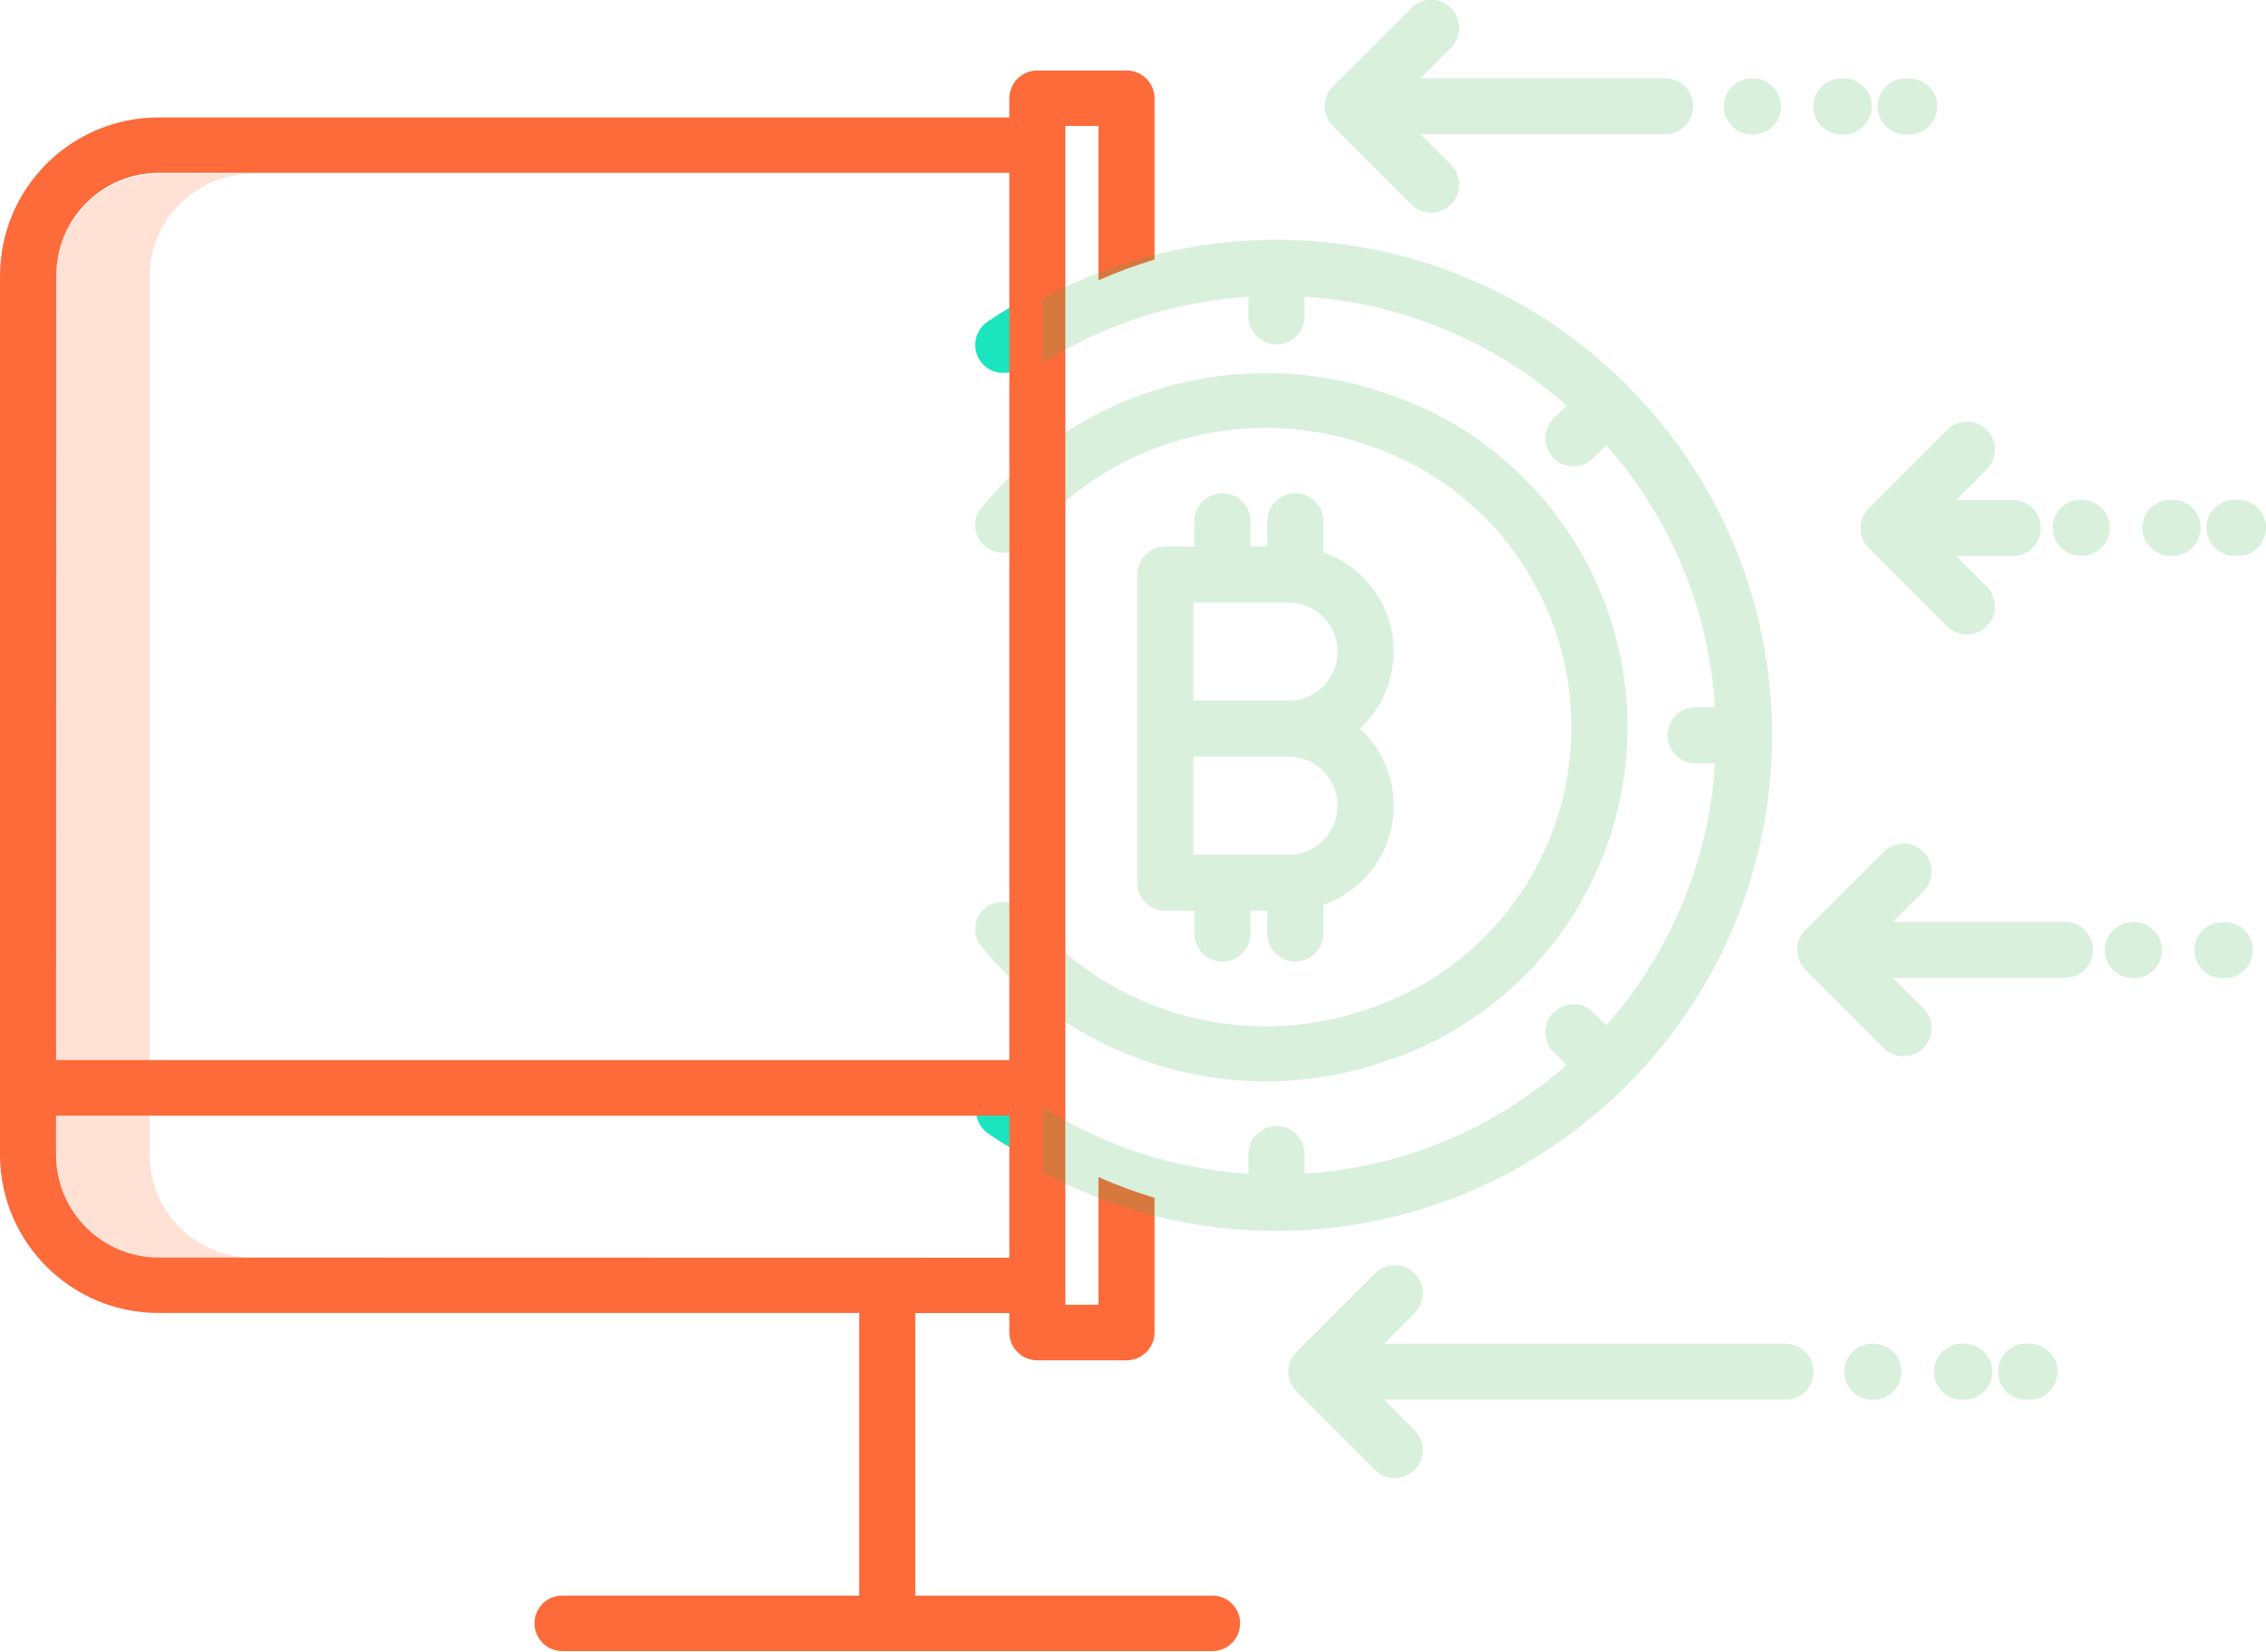
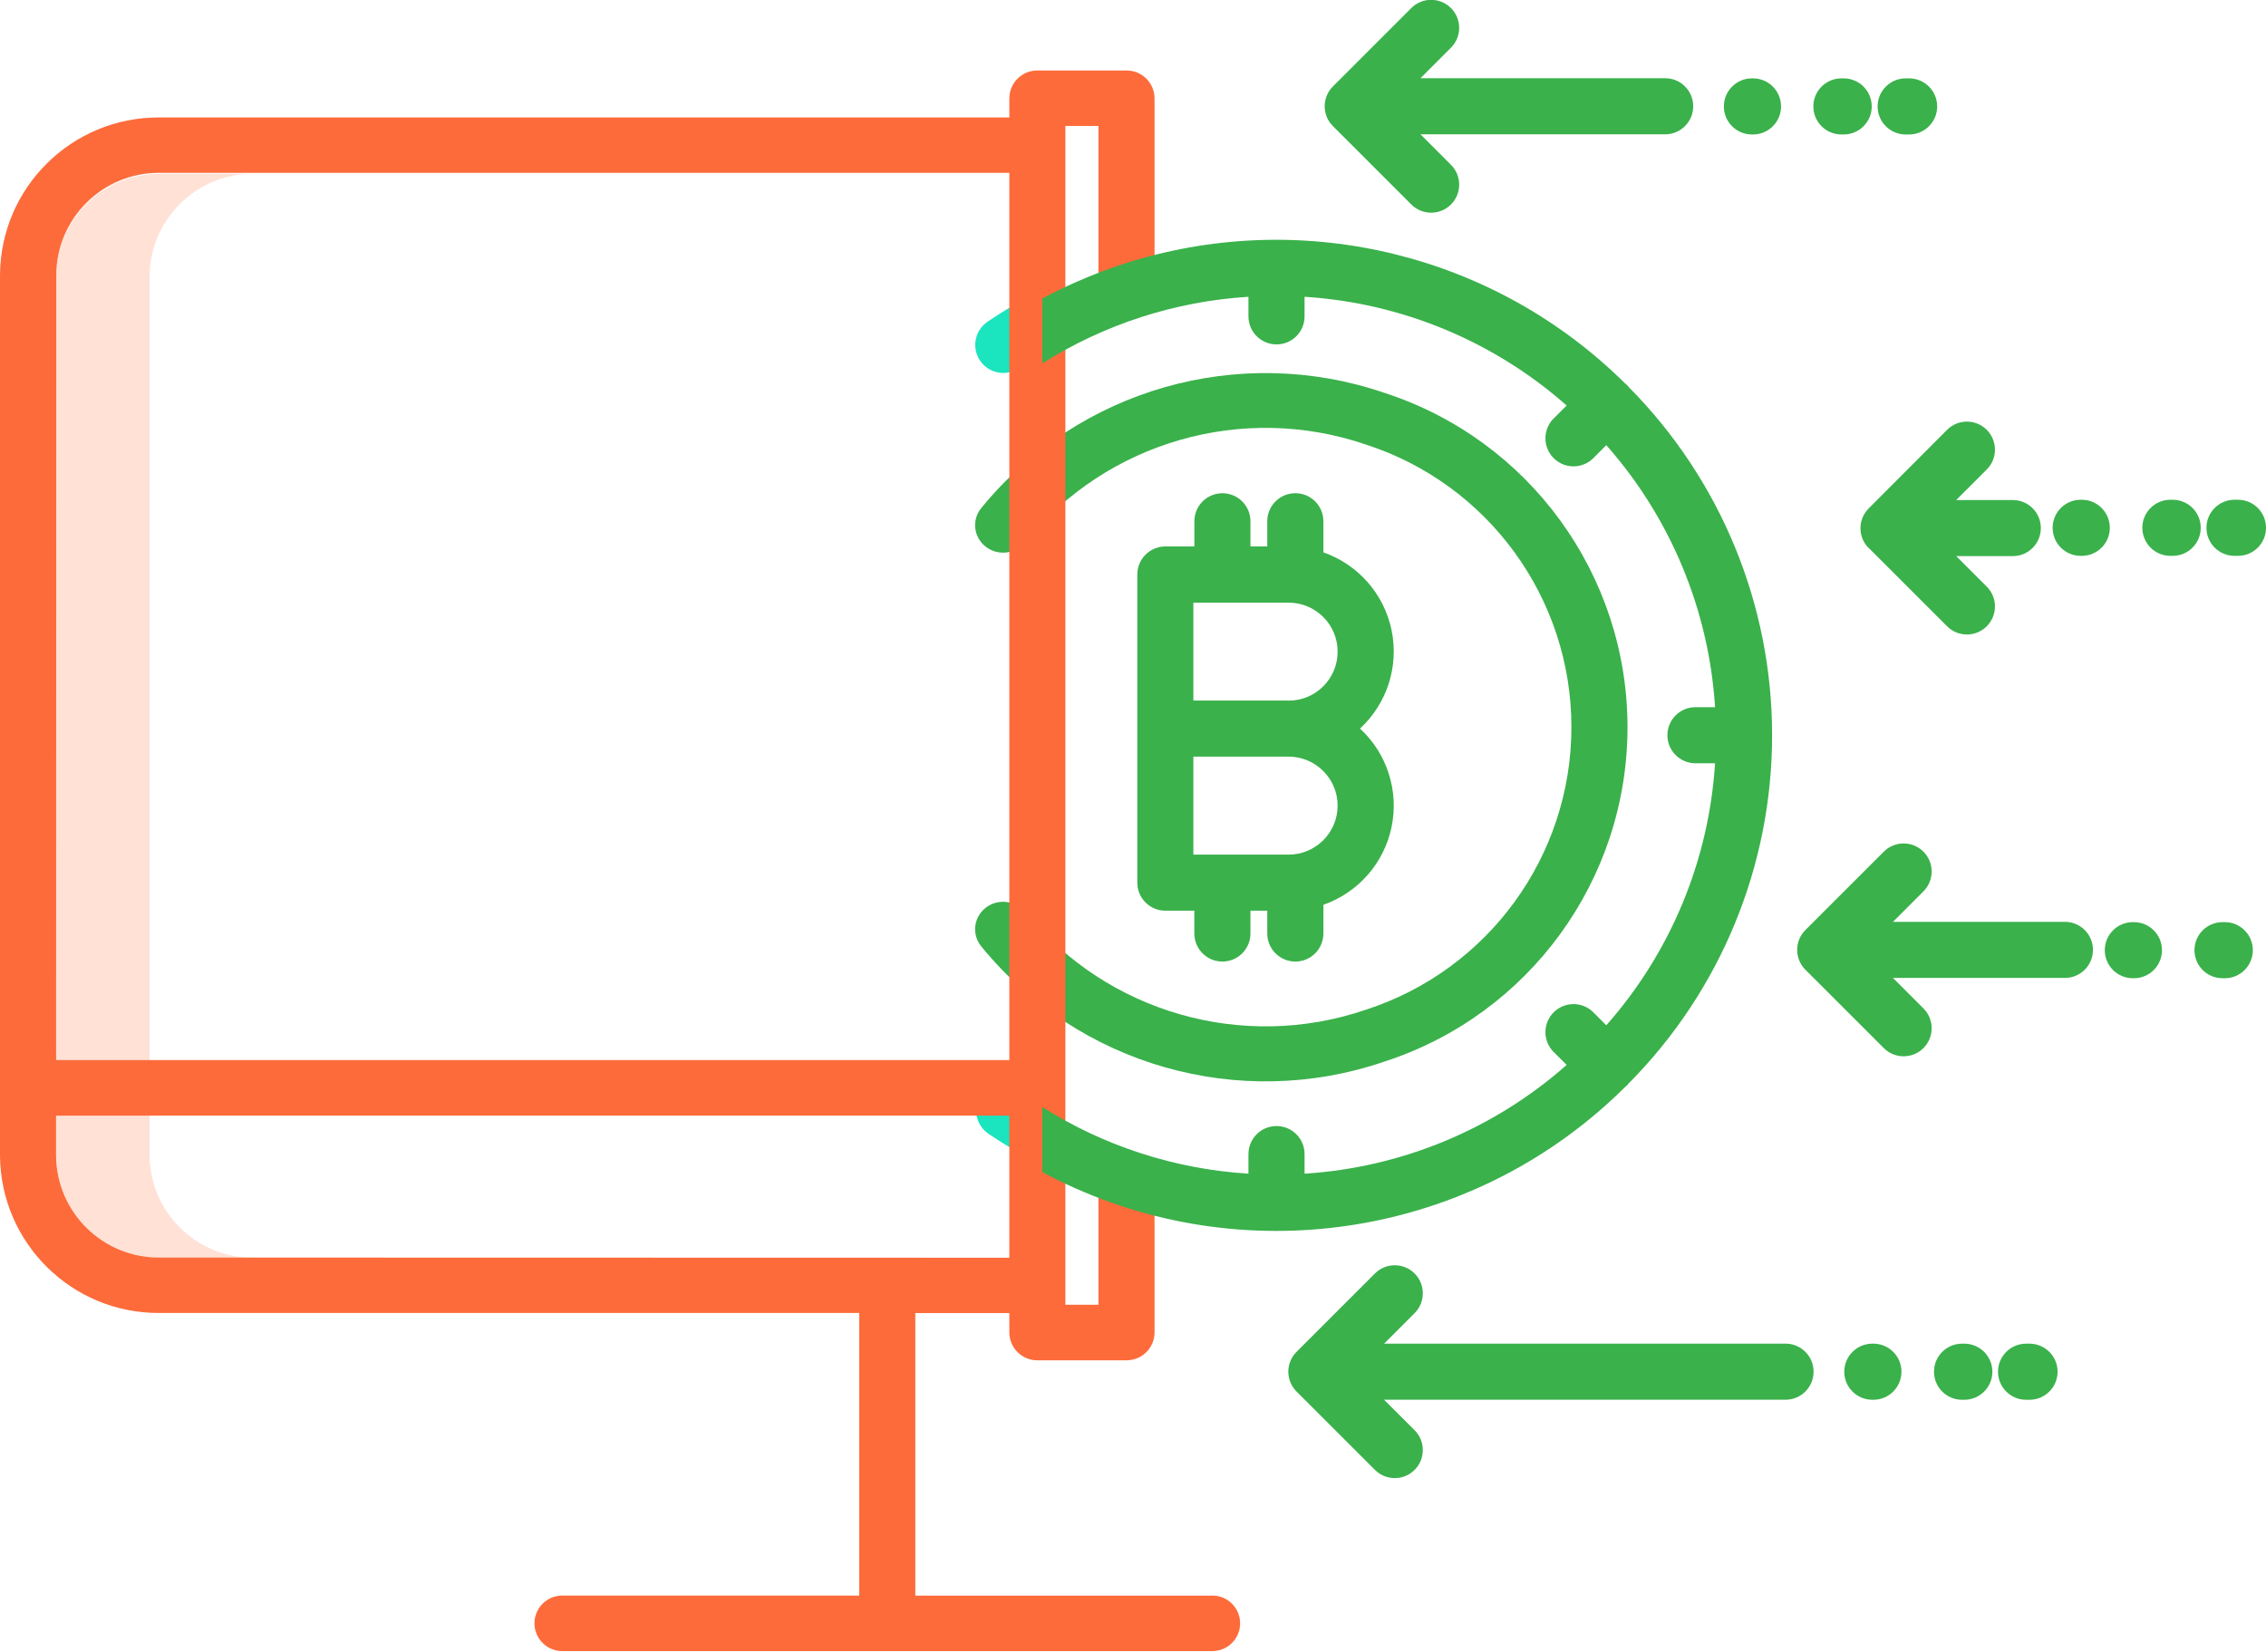
<svg xmlns="http://www.w3.org/2000/svg" width="59" height="43" viewBox="0 0 59 43">
  <g id="blockchain" transform="translate(0 -0.001)">
    <path id="Path_64" data-name="Path 64" d="M17.117,37.187H14.683A2.686,2.686,0,0,0,12,39.87V60.527h2.434V39.87A2.686,2.686,0,0,1,17.117,37.187Zm0,0" transform="translate(-10.539 -32.66)" fill="#ffe1d6" />
    <path id="Path_65" data-name="Path 65" d="M14.434,241.971v-1.049H12v1.049a2.686,2.686,0,0,0,2.683,2.683h2.434A2.686,2.686,0,0,1,14.434,241.971Zm0,0" transform="translate(-10.539 -211.899)" fill="#ffe1d6" />
    <g id="Group_110" data-name="Group 110" transform="translate(25.387 0.001)">
-       <path id="Path_66" data-name="Path 66" d="M292.907,5.326a.73.73,0,1,0,1.033-1.033l-.794-.794h6.371a.73.73,0,1,0,0-1.461h-6.371l.794-.795A.73.73,0,0,0,292.907.211l-2.041,2.041a.73.73,0,0,0,0,1.033Zm0,0" transform="translate(-281.548 -0.001)" fill="#3AB14B30" />
-       <path id="Path_67" data-name="Path 67" d="M409.652,18.2h.09a.73.73,0,1,0,0-1.461h-.09a.73.73,0,1,0,0,1.461Zm0,0" transform="translate(-385.421 -14.698)" fill="#3AB14B30" />
-       <path id="Path_68" data-name="Path 68" d="M395.945,18.2H396a.73.73,0,1,0,0-1.461h-.059a.73.73,0,1,0,0,1.461Zm0,0" transform="translate(-373.383 -14.698)" fill="#3AB14B30" />
-       <path id="Path_69" data-name="Path 69" d="M376.769,18.2h.028a.73.73,0,1,0,0-1.461h-.028a.73.73,0,1,0,0,1.461Zm0,0" transform="translate(-356.541 -14.698)" fill="#3AB14B30" />
-       <path id="Path_70" data-name="Path 70" d="M435.5,290.859h-.09a.73.73,0,0,0,0,1.461h.09a.73.73,0,0,0,0-1.461Zm0,0" transform="translate(-408.044 -255.866)" fill="#3AB14B30" />
-       <path id="Path_71" data-name="Path 71" d="M421.758,290.859H421.7a.73.73,0,0,0,0,1.461h.059a.73.73,0,0,0,0-1.461Zm0,0" transform="translate(-396.001 -255.866)" fill="#3AB14B30" />
-       <path id="Path_72" data-name="Path 72" d="M402.551,290.859h-.028a.73.73,0,1,0,0,1.461h.028a.73.73,0,0,0,0-1.461Zm0,0" transform="translate(-379.16 -255.866)" fill="#3AB14B30" />
-       <path id="Path_73" data-name="Path 73" d="M295.821,276.131H285.368l.794-.795a.73.73,0,0,0-1.033-1.033l-2.041,2.041a.73.73,0,0,0,0,1.033l2.041,2.041a.73.73,0,1,0,1.033-1.033l-.795-.794h10.453a.73.73,0,1,0,0-1.461Zm0,0" transform="translate(-274.717 -241.138)" fill="#3AB14B30" />
-       <path id="Path_74" data-name="Path 74" d="M405.468,94.628l2.041,2.041a.73.73,0,1,0,1.033-1.033l-.795-.794h1.473a.73.73,0,1,0,0-1.461h-1.473l.795-.795a.73.73,0,1,0-1.033-1.033L405.468,93.6a.73.73,0,0,0,0,1.033Zm0,0" transform="translate(-382.2 -80.359)" fill="#3AB14B30" />
-       <path id="Path_75" data-name="Path 75" d="M480.082,108.109h-.09a.73.73,0,1,0,0,1.461h.09a.73.73,0,1,0,0-1.461Zm0,0" transform="translate(-447.199 -95.094)" fill="#3AB14B30" />
-       <path id="Path_76" data-name="Path 76" d="M466.34,108.109h-.059a.73.73,0,1,0,0,1.461h.059a.73.73,0,1,0,0-1.461Zm0,0" transform="translate(-435.157 -95.094)" fill="#3AB14B30" />
-       <path id="Path_77" data-name="Path 77" d="M447.13,108.109H447.1a.73.73,0,1,0,0,1.461h.028a.73.73,0,0,0,0-1.461Zm0,0" transform="translate(-418.312 -95.094)" fill="#3AB14B30" />
-       <path id="Path_78" data-name="Path 78" d="M477.489,199.484h-.059a.73.73,0,0,0,0,1.461h.059a.73.73,0,0,0,0-1.461Zm0,0" transform="translate(-444.949 -175.469)" fill="#3AB14B30" />
-       <path id="Path_79" data-name="Path 79" d="M458.281,199.484h-.028a.73.73,0,0,0,0,1.461h.028a.73.73,0,0,0,0-1.461Zm0,0" transform="translate(-428.107 -175.469)" fill="#3AB14B30" />
-       <path id="Path_80" data-name="Path 80" d="M398.692,184.756h-4.477l.794-.795a.73.73,0,0,0-1.033-1.033l-2.041,2.041a.73.73,0,0,0,0,1.033l2.041,2.041a.73.73,0,0,0,1.033-1.033l-.794-.794h4.477a.73.73,0,1,0,0-1.461Zm0,0" transform="translate(-370.315 -160.748)" fill="#3AB14B30" />
-       <path id="Path_81" data-name="Path 81" d="M217.165,93.911a.74.74,0,0,0-.681-.272.728.728,0,0,0-.577.446.7.7,0,0,0,.112.711,9.554,9.554,0,0,0,10.489,3,9.155,9.155,0,0,0,0-17.42,9.553,9.553,0,0,0-10.489,3,.7.7,0,0,0-.112.711.728.728,0,0,0,.577.446.74.74,0,0,0,.681-.272,8.072,8.072,0,0,1,8.863-2.538,7.736,7.736,0,0,1,0,14.721,8.073,8.073,0,0,1-8.863-2.538Zm0,0" transform="translate(-215.855 -70.147)" fill="#3AB14B30" />
+       <path id="Path_66" data-name="Path 66" d="M292.907,5.326a.73.73,0,1,0,1.033-1.033l-.794-.794h6.371a.73.73,0,1,0,0-1.461h-6.371l.794-.795A.73.73,0,0,0,292.907.211l-2.041,2.041a.73.73,0,0,0,0,1.033Zm0,0" transform="translate(-281.548 -0.001)" fill="#3AB14B" />
+       <path id="Path_67" data-name="Path 67" d="M409.652,18.2h.09a.73.73,0,1,0,0-1.461h-.09a.73.73,0,1,0,0,1.461Zm0,0" transform="translate(-385.421 -14.698)" fill="#3AB14B" />
+       <path id="Path_68" data-name="Path 68" d="M395.945,18.2H396a.73.73,0,1,0,0-1.461h-.059a.73.73,0,1,0,0,1.461Zm0,0" transform="translate(-373.383 -14.698)" fill="#3AB14B" />
+       <path id="Path_69" data-name="Path 69" d="M376.769,18.2h.028a.73.73,0,1,0,0-1.461h-.028a.73.73,0,1,0,0,1.461Zm0,0" transform="translate(-356.541 -14.698)" fill="#3AB14B" />
+       <path id="Path_70" data-name="Path 70" d="M435.5,290.859h-.09a.73.73,0,0,0,0,1.461h.09a.73.73,0,0,0,0-1.461Zm0,0" transform="translate(-408.044 -255.866)" fill="#3AB14B" />
+       <path id="Path_71" data-name="Path 71" d="M421.758,290.859H421.7a.73.73,0,0,0,0,1.461h.059a.73.73,0,0,0,0-1.461Zm0,0" transform="translate(-396.001 -255.866)" fill="#3AB14B" />
+       <path id="Path_72" data-name="Path 72" d="M402.551,290.859h-.028a.73.73,0,1,0,0,1.461h.028a.73.73,0,0,0,0-1.461Zm0,0" transform="translate(-379.16 -255.866)" fill="#3AB14B" />
+       <path id="Path_73" data-name="Path 73" d="M295.821,276.131H285.368l.794-.795a.73.73,0,0,0-1.033-1.033l-2.041,2.041a.73.73,0,0,0,0,1.033l2.041,2.041a.73.73,0,1,0,1.033-1.033l-.795-.794h10.453a.73.73,0,1,0,0-1.461Zm0,0" transform="translate(-274.717 -241.138)" fill="#3AB14B" />
+       <path id="Path_74" data-name="Path 74" d="M405.468,94.628l2.041,2.041a.73.73,0,1,0,1.033-1.033l-.795-.794h1.473a.73.73,0,1,0,0-1.461h-1.473l.795-.795a.73.73,0,1,0-1.033-1.033L405.468,93.6a.73.73,0,0,0,0,1.033Zm0,0" transform="translate(-382.2 -80.359)" fill="#3AB14B" />
+       <path id="Path_75" data-name="Path 75" d="M480.082,108.109h-.09a.73.73,0,1,0,0,1.461h.09a.73.73,0,1,0,0-1.461Zm0,0" transform="translate(-447.199 -95.094)" fill="#3AB14B" />
+       <path id="Path_76" data-name="Path 76" d="M466.34,108.109h-.059a.73.73,0,1,0,0,1.461h.059a.73.73,0,1,0,0-1.461Zm0,0" transform="translate(-435.157 -95.094)" fill="#3AB14B" />
+       <path id="Path_77" data-name="Path 77" d="M447.13,108.109H447.1a.73.73,0,1,0,0,1.461h.028a.73.73,0,0,0,0-1.461Zm0,0" transform="translate(-418.312 -95.094)" fill="#3AB14B" />
+       <path id="Path_78" data-name="Path 78" d="M477.489,199.484h-.059a.73.73,0,0,0,0,1.461h.059a.73.73,0,0,0,0-1.461Zm0,0" transform="translate(-444.949 -175.469)" fill="#3AB14B" />
+       <path id="Path_79" data-name="Path 79" d="M458.281,199.484h-.028a.73.73,0,0,0,0,1.461h.028a.73.73,0,0,0,0-1.461Zm0,0" transform="translate(-428.107 -175.469)" fill="#3AB14B" />
+       <path id="Path_80" data-name="Path 80" d="M398.692,184.756h-4.477l.794-.795a.73.73,0,0,0-1.033-1.033l-2.041,2.041a.73.73,0,0,0,0,1.033l2.041,2.041a.73.73,0,0,0,1.033-1.033l-.794-.794h4.477a.73.73,0,1,0,0-1.461Zm0,0" transform="translate(-370.315 -160.748)" fill="#3AB14B" />
+       <path id="Path_81" data-name="Path 81" d="M217.165,93.911a.74.74,0,0,0-.681-.272.728.728,0,0,0-.577.446.7.7,0,0,0,.112.711,9.554,9.554,0,0,0,10.489,3,9.155,9.155,0,0,0,0-17.42,9.553,9.553,0,0,0-10.489,3,.7.7,0,0,0-.112.711.728.728,0,0,0,.577.446.74.74,0,0,0,.681-.272,8.072,8.072,0,0,1,8.863-2.538,7.736,7.736,0,0,1,0,14.721,8.073,8.073,0,0,1-8.863-2.538Zm0,0" transform="translate(-215.855 -70.147)" fill="#3AB14B" />
      <path id="Path_82" data-name="Path 82" d="M217.359,63.871V65.56c-.108.068-.214.138-.32.21a.73.73,0,1,1-.82-1.209A12.865,12.865,0,0,1,217.359,63.871Zm0,0" transform="translate(-215.893 -56.183)" fill="#1ae5be" />
      <path id="Path_83" data-name="Path 83" d="M217.457,234.494v1.689a12.778,12.778,0,0,1-1.116-.674.73.73,0,1,1,.818-1.21C217.258,234.366,217.356,234.431,217.457,234.494Zm0,0" transform="translate(-215.991 -205.982)" fill="#1ae5be" />
-       <path id="Path_84" data-name="Path 84" d="M252.786,107.2a.73.73,0,0,0-.73.73v.656H251.3a.731.731,0,0,0-.73.73v8.026a.73.73,0,0,0,.73.73h.755v.594a.73.73,0,1,0,1.461,0v-.594h.438v.594a.73.73,0,0,0,1.461,0v-.748a2.734,2.734,0,0,0,.954-4.589,2.734,2.734,0,0,0-.954-4.589v-.81a.73.73,0,0,0-1.461,0v.656h-.438v-.656A.73.73,0,0,0,252.786,107.2Zm3,8.136a1.278,1.278,0,0,1-1.276,1.276h-2.48v-2.552h2.48a1.278,1.278,0,0,1,1.276,1.276Zm-1.276-2.737h-2.48V110.05h2.48a1.276,1.276,0,1,1,0,2.552Zm0,0" transform="translate(-246.345 -94.355)" fill="#3AB14B30" />
+       <path id="Path_84" data-name="Path 84" d="M252.786,107.2a.73.73,0,0,0-.73.73v.656H251.3a.731.731,0,0,0-.73.73v8.026a.73.73,0,0,0,.73.73h.755v.594a.73.73,0,1,0,1.461,0v-.594h.438v.594a.73.73,0,0,0,1.461,0v-.748a2.734,2.734,0,0,0,.954-4.589,2.734,2.734,0,0,0-.954-4.589v-.81a.73.73,0,0,0-1.461,0v.656h-.438v-.656A.73.73,0,0,0,252.786,107.2Zm3,8.136a1.278,1.278,0,0,1-1.276,1.276h-2.48v-2.552h2.48a1.278,1.278,0,0,1,1.276,1.276Zm-1.276-2.737h-2.48V110.05h2.48a1.276,1.276,0,1,1,0,2.552Zm0,0" transform="translate(-246.345 -94.355)" fill="#3AB14B" />
    </g>
    <path id="Path_85" data-name="Path 85" d="M31.565,54.784H23.832V47.425H26.28v.507a.727.727,0,0,0,.73.723h2.321a.727.727,0,0,0,.73-.723V44.425a12.985,12.985,0,0,1-1.461-.541v3.325h-.861V16.51H28.6v4.019a12.478,12.478,0,0,1,1.461-.541v-4.2a.726.726,0,0,0-.73-.723H27.01a.727.727,0,0,0-.73.723v.5H4.143A4.128,4.128,0,0,0,0,20.386V43.323a4.128,4.128,0,0,0,4.143,4.1H22.372v7.359H14.639a.723.723,0,1,0,0,1.446H31.566a.723.723,0,1,0,0-1.446Zm-30.1-34.4A2.672,2.672,0,0,1,4.143,17.73H26.28V40.837H1.461ZM4.143,45.979a2.673,2.673,0,0,1-2.683-2.656V42.284H26.28v3.7Zm0,0" transform="translate(0 -13.228)" fill="#fd6b3b" />
-     <path id="Path_86" data-name="Path 86" d="M246.9,64.2a12.861,12.861,0,0,1-3.736,9.071.385.385,0,0,1-.1.1A12.878,12.878,0,0,1,228.759,76q-.438-.194-.861-.423V73.885a11.359,11.359,0,0,0,5.368,1.735v-.51a.73.73,0,0,1,1.461,0v.51a11.386,11.386,0,0,0,6.824-2.832l-.358-.357a.731.731,0,0,1,1.033-1.033l.357.358a11.389,11.389,0,0,0,2.832-6.824h-.51a.73.73,0,1,1,0-1.461h.51a11.387,11.387,0,0,0-2.832-6.824l-.357.358a.731.731,0,0,1-1.033-1.033l.358-.357a11.392,11.392,0,0,0-6.824-2.832v.51a.73.73,0,0,1-1.461,0v-.51a11.37,11.37,0,0,0-5.368,1.735V52.829q.424-.228.861-.421a12.4,12.4,0,0,1,1.461-.546,12.9,12.9,0,0,1,12.848,3.173.384.384,0,0,1,.1.1A12.862,12.862,0,0,1,246.9,64.2Zm0,0" transform="translate(-200.76 -45.053)" fill="#3AB14B30" />
+     <path id="Path_86" data-name="Path 86" d="M246.9,64.2a12.861,12.861,0,0,1-3.736,9.071.385.385,0,0,1-.1.1A12.878,12.878,0,0,1,228.759,76q-.438-.194-.861-.423V73.885a11.359,11.359,0,0,0,5.368,1.735v-.51a.73.73,0,0,1,1.461,0v.51a11.386,11.386,0,0,0,6.824-2.832l-.358-.357a.731.731,0,0,1,1.033-1.033l.357.358a11.389,11.389,0,0,0,2.832-6.824h-.51a.73.73,0,1,1,0-1.461h.51a11.387,11.387,0,0,0-2.832-6.824l-.357.358a.731.731,0,0,1-1.033-1.033l.358-.357a11.392,11.392,0,0,0-6.824-2.832v.51a.73.73,0,0,1-1.461,0v-.51a11.37,11.37,0,0,0-5.368,1.735V52.829q.424-.228.861-.421a12.4,12.4,0,0,1,1.461-.546,12.9,12.9,0,0,1,12.848,3.173.384.384,0,0,1,.1.1A12.862,12.862,0,0,1,246.9,64.2Zm0,0" transform="translate(-200.76 -45.053)" fill="#3AB14B" />
  </g>
</svg>
